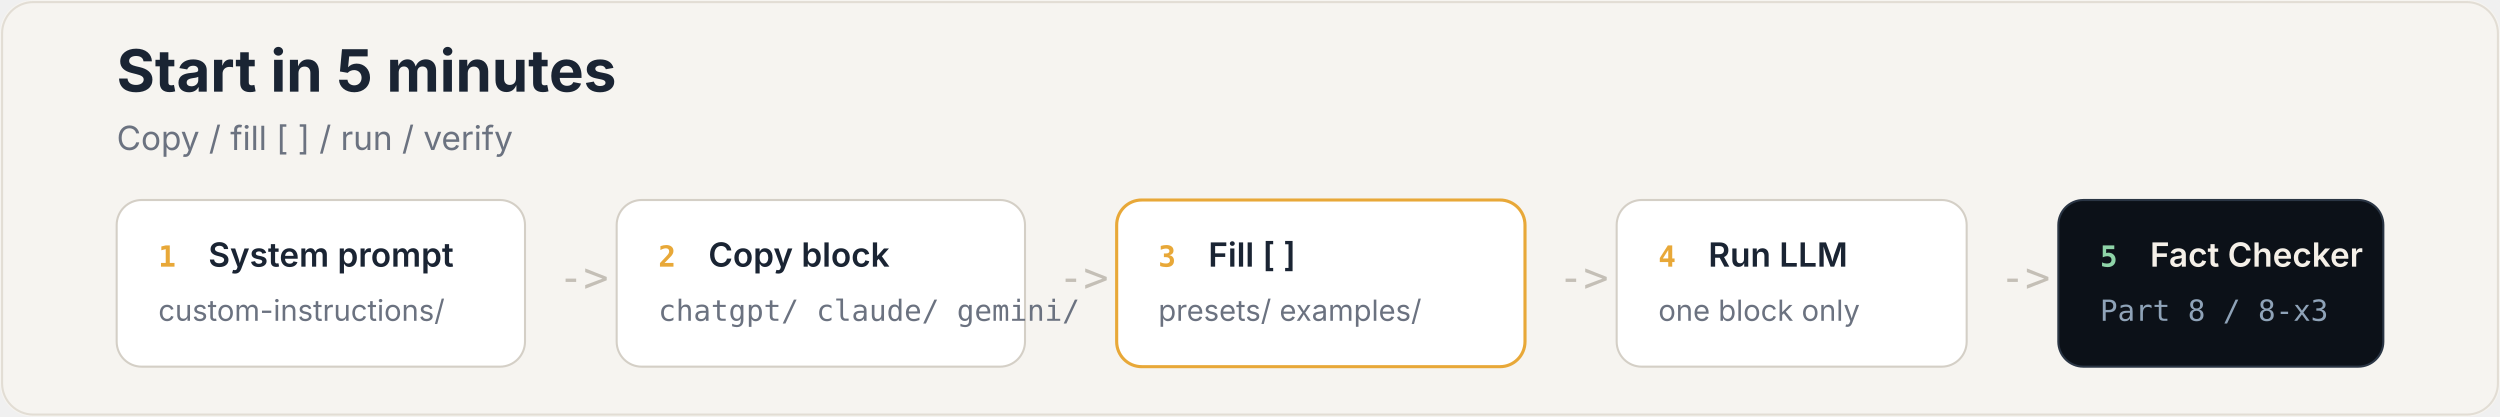
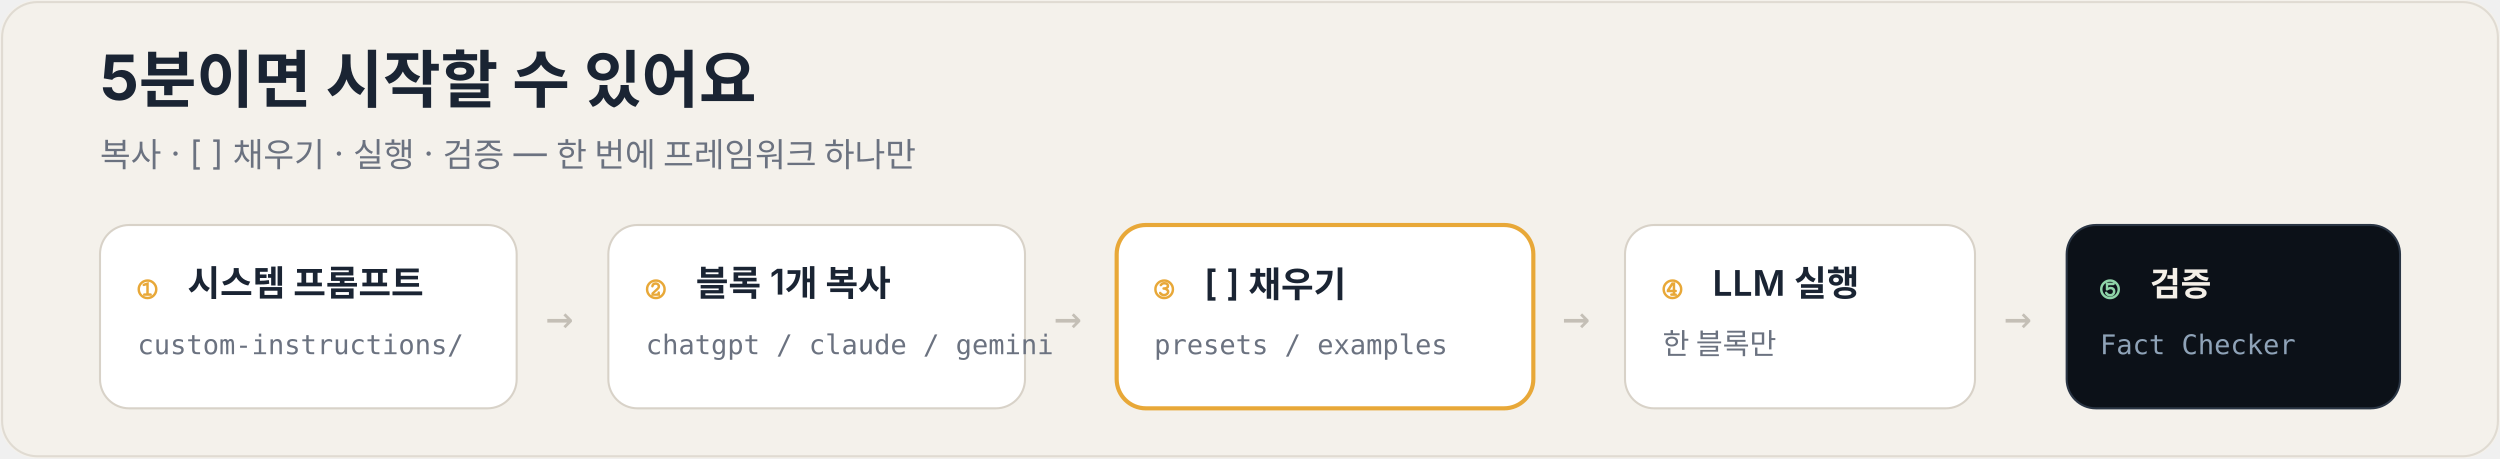
- <svg xmlns="http://www.w3.org/2000/svg" width="1200" height="200" viewBox="0 0 1200 200" role="img" aria-labelledby="title desc">
-   <rect width="1200" height="200" rx="16" fill="#f6f4f0" />
-   <rect x="1" y="1" width="1198" height="198" rx="15" fill="none" stroke="#e2ddd4" stroke-width="1" />
-   <text x="56" y="44" fill="#1a2433" font-family="-apple-system, BlinkMacSystemFont, Segoe UI, PingFang SC, sans-serif" font-size="28" font-weight="700">Start in 5 minutes</text>
-   <text x="56" y="72" fill="#6b7280" font-family="-apple-system, BlinkMacSystemFont, Segoe UI, PingFang SC, sans-serif" font-size="16">Copy / fill [ ] / run / verify</text>
-   <g transform="translate(56 96)">
-     <rect width="196" height="80" rx="12" fill="#fff" stroke="#d4cfc6" />
-     <text x="20" y="32" fill="#e8a838" font-family="ui-monospace, monospace" font-size="14" font-weight="700">1</text>
-     <text x="44" y="32" fill="#1a2433" font-family="-apple-system, sans-serif" font-size="16" font-weight="600">System prompt</text>
-     <text x="20" y="58" fill="#6b7280" font-family="-apple-system, sans-serif" font-size="14">custom-instructions/</text>
+ <svg xmlns="http://www.w3.org/2000/svg" width="1200" height="220" viewBox="0 0 1200 220" role="img" aria-labelledby="title desc">
+   <rect width="1200" height="220" rx="18" fill="#f4f1eb" />
+   <rect x="1" y="1" width="1198" height="218" rx="17" fill="none" stroke="#e0dbd2" />
+   <text x="48" y="48" fill="#1a2433" font-family="-apple-system, BlinkMacSystemFont, 'Segoe UI', 'Apple SD Gothic Neo', 'Noto Sans KR', sans-serif" font-size="30" font-weight="700">5분이면 시작할 수 있어요</text>
+   <text x="48" y="80" fill="#6b7280" font-family="-apple-system, BlinkMacSystemFont, 'Segoe UI', 'Apple SD Gothic Neo', 'Noto Sans KR', sans-serif" font-size="16">복사 · [ ] 채우기 · 실행 · 검증 — 한 번에 프레임워크 하나만</text>
+   <g transform="translate(48 108)">
+     <rect width="200" height="88" rx="14" fill="#ffffff" stroke="#d8d2c8" />
+     <text x="18" y="34" fill="#e8a838" font-family="ui-monospace, Menlo, monospace" font-size="15" font-weight="700">①</text>
+     <text x="42" y="34" fill="#1a2433" font-family="-apple-system, 'Apple SD Gothic Neo', sans-serif" font-size="17" font-weight="600">시스템 프롬프트</text>
+     <text x="18" y="62" fill="#6b7280" font-family="ui-monospace, Menlo, monospace" font-size="13">custom-instructions/</text>
  </g>
-   <text x="268" y="140" fill="#c4bfb6" font-family="ui-monospace, monospace" font-size="20">-&gt;</text>
-   <g transform="translate(296 96)">
-     <rect width="196" height="80" rx="12" fill="#fff" stroke="#d4cfc6" />
-     <text x="20" y="32" fill="#e8a838" font-family="ui-monospace, monospace" font-size="14" font-weight="700">2</text>
-     <text x="44" y="32" fill="#1a2433" font-family="-apple-system, sans-serif" font-size="16" font-weight="600">Copy block</text>
-     <text x="20" y="58" fill="#6b7280" font-family="ui-monospace, monospace" font-size="14">chatgpt/ claude/ gemini/</text>
+   <text x="262" y="160" fill="#c4bfb6" font-family="ui-monospace, monospace" font-size="22">→</text>
+   <g transform="translate(292 108)">
+     <rect width="200" height="88" rx="14" fill="#ffffff" stroke="#d8d2c8" />
+     <text x="18" y="34" fill="#e8a838" font-family="ui-monospace, Menlo, monospace" font-size="15" font-weight="700">②</text>
+     <text x="42" y="34" fill="#1a2433" font-family="-apple-system, 'Apple SD Gothic Neo', sans-serif" font-size="17" font-weight="600">블록 1개 복사</text>
+     <text x="18" y="62" fill="#6b7280" font-family="ui-monospace, Menlo, monospace" font-size="13">chatgpt / claude / gemini</text>
  </g>
-   <text x="508" y="140" fill="#c4bfb6" font-family="ui-monospace, monospace" font-size="20">-&gt;</text>
-   <g transform="translate(536 96)">
-     <rect width="196" height="80" rx="12" fill="#fff" stroke="#e8a838" stroke-width="1.5" />
-     <text x="20" y="32" fill="#e8a838" font-family="ui-monospace, monospace" font-size="14" font-weight="700">3</text>
-     <text x="44" y="32" fill="#1a2433" font-family="-apple-system, sans-serif" font-size="16" font-weight="600">Fill [ ]</text>
-     <text x="20" y="58" fill="#6b7280" font-family="-apple-system, sans-serif" font-size="14">presets/ examples/</text>
+   <text x="506" y="160" fill="#c4bfb6" font-family="ui-monospace, monospace" font-size="22">→</text>
+   <g transform="translate(536 108)">
+     <rect width="200" height="88" rx="14" fill="#ffffff" stroke="#e8a838" stroke-width="2" />
+     <text x="18" y="34" fill="#e8a838" font-family="ui-monospace, Menlo, monospace" font-size="15" font-weight="700">③</text>
+     <text x="42" y="34" fill="#1a2433" font-family="-apple-system, 'Apple SD Gothic Neo', sans-serif" font-size="17" font-weight="600">[ ] 채우기</text>
+     <text x="18" y="62" fill="#6b7280" font-family="ui-monospace, Menlo, monospace" font-size="13">presets / examples</text>
  </g>
-   <text x="748" y="140" fill="#c4bfb6" font-family="ui-monospace, monospace" font-size="20">-&gt;</text>
-   <g transform="translate(776 96)">
-     <rect width="168" height="80" rx="12" fill="#fff" stroke="#d4cfc6" />
-     <text x="20" y="32" fill="#e8a838" font-family="ui-monospace, monospace" font-size="14" font-weight="700">4</text>
-     <text x="44" y="32" fill="#1a2433" font-family="-apple-system, sans-serif" font-size="16" font-weight="600">Run LLM</text>
-     <text x="20" y="58" fill="#6b7280" font-family="-apple-system, sans-serif" font-size="14">one block only</text>
+   <text x="750" y="160" fill="#c4bfb6" font-family="ui-monospace, monospace" font-size="22">→</text>
+   <g transform="translate(780 108)">
+     <rect width="168" height="88" rx="14" fill="#ffffff" stroke="#d8d2c8" />
+     <text x="18" y="34" fill="#e8a838" font-family="ui-monospace, Menlo, monospace" font-size="15" font-weight="700">④</text>
+     <text x="42" y="34" fill="#1a2433" font-family="-apple-system, 'Apple SD Gothic Neo', sans-serif" font-size="17" font-weight="600">LLM 실행</text>
+     <text x="18" y="62" fill="#6b7280" font-family="-apple-system, 'Apple SD Gothic Neo', sans-serif" font-size="14">한 블록만</text>
  </g>
-   <text x="960" y="140" fill="#c4bfb6" font-family="ui-monospace, monospace" font-size="20">-&gt;</text>
-   <g transform="translate(988 96)">
-     <rect width="156" height="80" rx="12" fill="#0c1118" stroke="#2a3544" />
-     <text x="20" y="32" fill="#8fd4a8" font-family="ui-monospace, monospace" font-size="14" font-weight="700">5</text>
-     <text x="44" y="32" fill="#f5f0e8" font-family="-apple-system, sans-serif" font-size="16" font-weight="600">Fact Checker</text>
-     <text x="20" y="58" fill="#8fa3b8" font-family="ui-monospace, monospace" font-size="14">Part 8 / 8-x3</text>
+   <text x="962" y="160" fill="#c4bfb6" font-family="ui-monospace, monospace" font-size="22">→</text>
+   <g transform="translate(992 108)">
+     <rect width="160" height="88" rx="14" fill="#0c1118" stroke="#2a3544" />
+     <text x="16" y="34" fill="#8fd4a8" font-family="ui-monospace, Menlo, monospace" font-size="15" font-weight="700">⑤</text>
+     <text x="40" y="34" fill="#f5f0e8" font-family="-apple-system, 'Apple SD Gothic Neo', sans-serif" font-size="16" font-weight="600">검증</text>
+     <text x="16" y="62" fill="#8fa3b8" font-family="ui-monospace, Menlo, monospace" font-size="13">Fact Checker</text>
  </g>
</svg>
